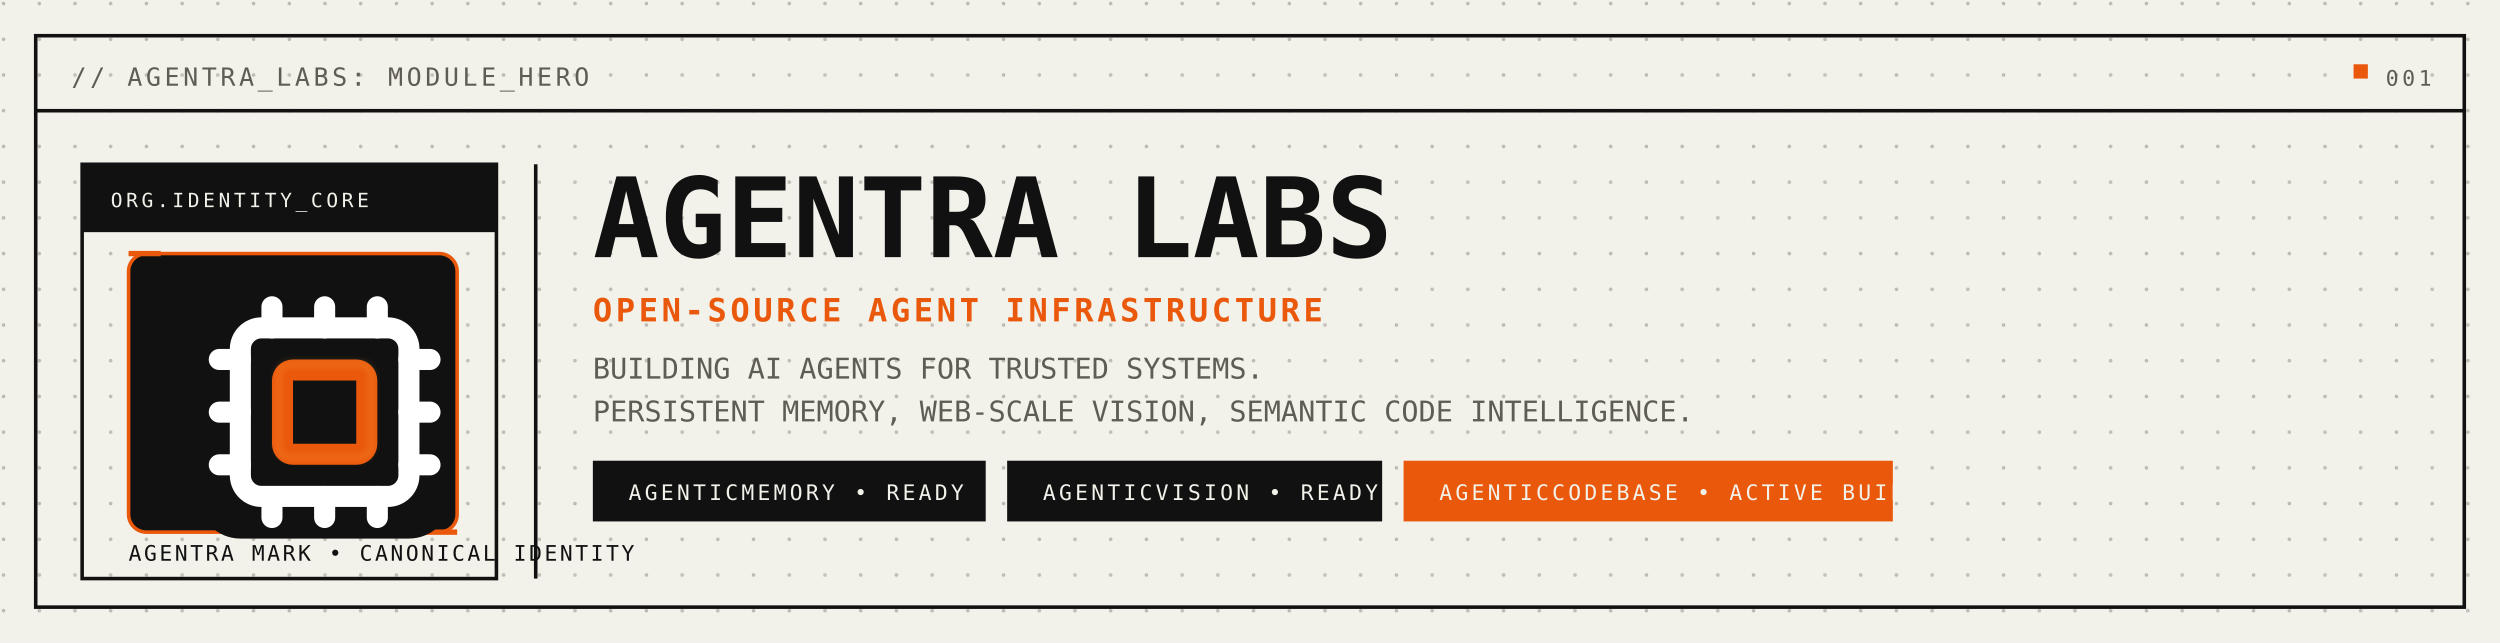
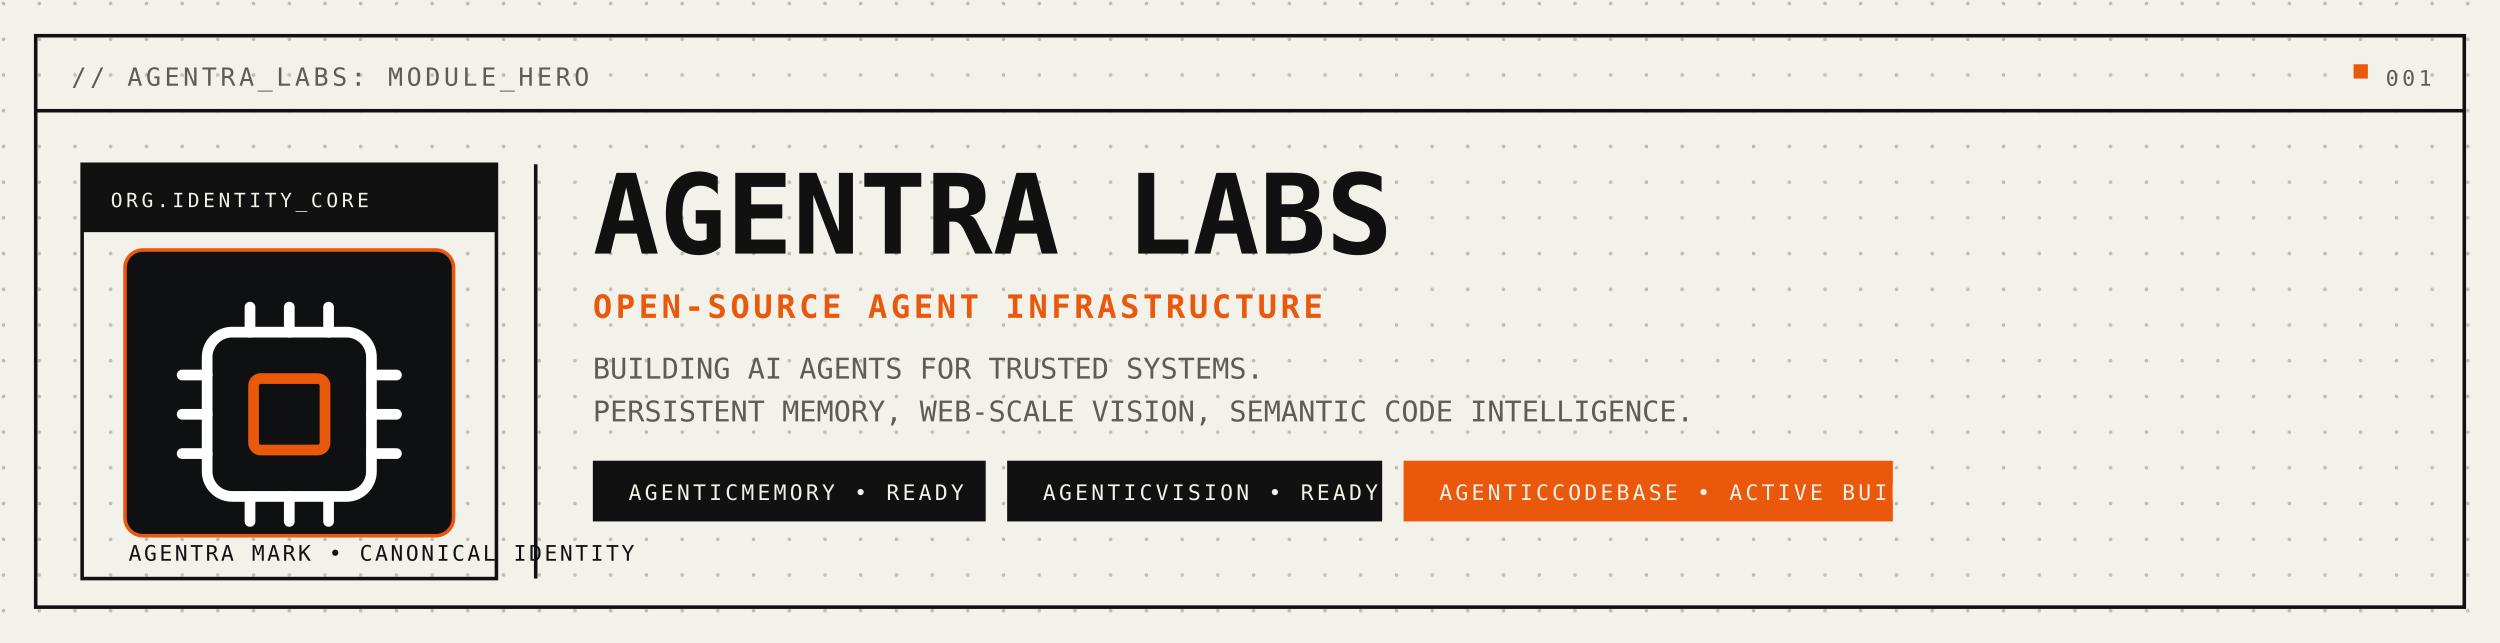
- <svg xmlns="http://www.w3.org/2000/svg" viewBox="0 0 1400 360" role="img" aria-label="Agentra Labs GitHub hero pane">
+ <svg xmlns="http://www.w3.org/2000/svg" viewBox="0 0 1400 360" role="img" aria-label="Agentra Labs organization hero pane">
  <defs>
-     <pattern id="orgGrid" width="20" height="20" patternUnits="userSpaceOnUse">
+     <pattern id="grid" width="20" height="20" patternUnits="userSpaceOnUse">
      <circle cx="2" cy="2" r="1" fill="#b8b6ae" />
    </pattern>
-     <filter id="logoGlow" x="-40%" y="-40%" width="180%" height="180%">
-       <feGaussianBlur stdDeviation="2.2" result="blur" />
-       <feColorMatrix in="blur" type="matrix" values="1 0 0 0 0.92 0 1 0 0 0.34 0 0 1 0 0.06 0 0 0 0.55 0" />
-     </filter>
  </defs>
  <rect width="1400" height="360" fill="#f2f1ea" />
-   <rect width="1400" height="360" fill="url(#orgGrid)" />
+   <rect width="1400" height="360" fill="url(#grid)" />
  <rect x="20" y="20" width="1360" height="320" fill="none" stroke="#111111" stroke-width="2" />
  <line x1="20" y1="62" x2="1380" y2="62" stroke="#111111" stroke-width="2" />
  <text x="40" y="48" font-family="'JetBrains Mono', monospace" font-size="14" fill="#5f5c53" letter-spacing="2"> // AGENTRA_LABS: MODULE_HERO</text>
  <rect x="1318" y="36" width="8" height="8" fill="#ea580c" />
  <text x="1336" y="48" font-family="'JetBrains Mono', monospace" font-size="12" fill="#5f5c53" letter-spacing="2">001</text>
  <rect x="46" y="92" width="232" height="232" fill="none" stroke="#111111" stroke-width="2" />
  <rect x="46" y="92" width="232" height="38" fill="#111111" />
  <text x="62" y="116" font-family="'JetBrains Mono', monospace" font-size="11" fill="#f2f1ea" letter-spacing="2">ORG.IDENTITY_CORE</text>
-   <rect x="72" y="142" width="184" height="156" rx="10" fill="#111111" stroke="#ea580c" stroke-width="2" />
-   <line x1="72" y1="142" x2="90" y2="142" stroke="#ea580c" stroke-width="3" />
-   <line x1="238" y1="298" x2="256" y2="298" stroke="#ea580c" stroke-width="3" />
-   <g transform="translate(111 160) scale(5.9)" stroke-linecap="round" stroke-linejoin="round" fill="none">
-     <rect x="0" y="0" width="24" height="24" rx="4" fill="#111111" />
-     <path d="M12 20v2" stroke="#ffffff" stroke-width="2" />
-     <path d="M12 2v2" stroke="#ffffff" stroke-width="2" />
-     <path d="M17 20v2" stroke="#ffffff" stroke-width="2" />
-     <path d="M17 2v2" stroke="#ffffff" stroke-width="2" />
-     <path d="M2 12h2" stroke="#ffffff" stroke-width="2" />
-     <path d="M2 17h2" stroke="#ffffff" stroke-width="2" />
-     <path d="M2 7h2" stroke="#ffffff" stroke-width="2" />
-     <path d="M20 12h2" stroke="#ffffff" stroke-width="2" />
-     <path d="M20 17h2" stroke="#ffffff" stroke-width="2" />
-     <path d="M20 7h2" stroke="#ffffff" stroke-width="2" />
-     <path d="M7 20v2" stroke="#ffffff" stroke-width="2" />
-     <path d="M7 2v2" stroke="#ffffff" stroke-width="2" />
-     <rect x="4" y="4" width="16" height="16" rx="2" stroke="#ffffff" stroke-width="2" />
-     <rect x="8" y="8" width="8" height="8" rx="1" stroke="#ea580c" stroke-width="2" />
-   </g>
-   <rect x="156" y="204" width="52" height="52" rx="6" fill="none" stroke="#ea580c" stroke-width="1.4" filter="url(#logoGlow)" />
+   <rect x="70" y="140" width="184" height="160" rx="10" fill="#0f1012" stroke="#ea580c" stroke-width="2" />
+   <rect x="116" y="186" width="92" height="92" rx="14" fill="none" stroke="#ffffff" stroke-width="6" />
+   <rect x="142" y="212" width="40" height="40" rx="4" fill="none" stroke="#ea580c" stroke-width="6" />
+   <line x1="162" y1="172" x2="162" y2="186" stroke="#ffffff" stroke-width="6" stroke-linecap="round" />
+   <line x1="140" y1="172" x2="140" y2="186" stroke="#ffffff" stroke-width="6" stroke-linecap="round" />
+   <line x1="184" y1="172" x2="184" y2="186" stroke="#ffffff" stroke-width="6" stroke-linecap="round" />
+   <line x1="162" y1="278" x2="162" y2="292" stroke="#ffffff" stroke-width="6" stroke-linecap="round" />
+   <line x1="140" y1="278" x2="140" y2="292" stroke="#ffffff" stroke-width="6" stroke-linecap="round" />
+   <line x1="184" y1="278" x2="184" y2="292" stroke="#ffffff" stroke-width="6" stroke-linecap="round" />
+   <line x1="102" y1="232" x2="116" y2="232" stroke="#ffffff" stroke-width="6" stroke-linecap="round" />
+   <line x1="102" y1="210" x2="116" y2="210" stroke="#ffffff" stroke-width="6" stroke-linecap="round" />
+   <line x1="102" y1="254" x2="116" y2="254" stroke="#ffffff" stroke-width="6" stroke-linecap="round" />
+   <line x1="208" y1="232" x2="222" y2="232" stroke="#ffffff" stroke-width="6" stroke-linecap="round" />
+   <line x1="208" y1="210" x2="222" y2="210" stroke="#ffffff" stroke-width="6" stroke-linecap="round" />
+   <line x1="208" y1="254" x2="222" y2="254" stroke="#ffffff" stroke-width="6" stroke-linecap="round" />
  <text x="72" y="314" font-family="'JetBrains Mono', monospace" font-size="12" fill="#111111" letter-spacing="1.4">AGENTRA MARK • CANONICAL IDENTITY</text>
  <line x1="300" y1="92" x2="300" y2="324" stroke="#111111" stroke-width="2" />
-   <text x="332" y="144" font-family="'JetBrains Mono', monospace" font-size="62" fill="#111111" font-weight="700">AGENTRA LABS</text>
-   <text x="332" y="180" font-family="'JetBrains Mono', monospace" font-size="18" fill="#ea580c" font-weight="700" letter-spacing="2">OPEN-SOURCE AGENT INFRASTRUCTURE</text>
+   <text x="332" y="142" font-family="'JetBrains Mono', monospace" font-size="62" fill="#111111" font-weight="700">AGENTRA LABS</text>
+   <text x="332" y="178" font-family="'JetBrains Mono', monospace" font-size="18" fill="#ea580c" font-weight="700" letter-spacing="2">OPEN-SOURCE AGENT INFRASTRUCTURE</text>
  <text x="332" y="212" font-family="'JetBrains Mono', monospace" font-size="16" fill="#5f5c53">BUILDING AI AGENTS FOR TRUSTED SYSTEMS.</text>
  <text x="332" y="236" font-family="'JetBrains Mono', monospace" font-size="16" fill="#5f5c53">PERSISTENT MEMORY, WEB-SCALE VISION, SEMANTIC CODE INTELLIGENCE.</text>
  <rect x="332" y="258" width="220" height="34" fill="#111111" />
  <text x="352" y="280" font-family="'JetBrains Mono', monospace" font-size="12" fill="#f2f1ea" letter-spacing="1.8">AGENTICMEMORY • READY</text>
  <rect x="564" y="258" width="210" height="34" fill="#111111" />
  <text x="584" y="280" font-family="'JetBrains Mono', monospace" font-size="12" fill="#f2f1ea" letter-spacing="1.8">AGENTICVISION • READY</text>
  <rect x="786" y="258" width="274" height="34" fill="#ea580c" />
  <text x="806" y="280" font-family="'JetBrains Mono', monospace" font-size="12" fill="#f2f1ea" letter-spacing="1.8">AGENTICCODEBASE • ACTIVE BUILD</text>
</svg>
